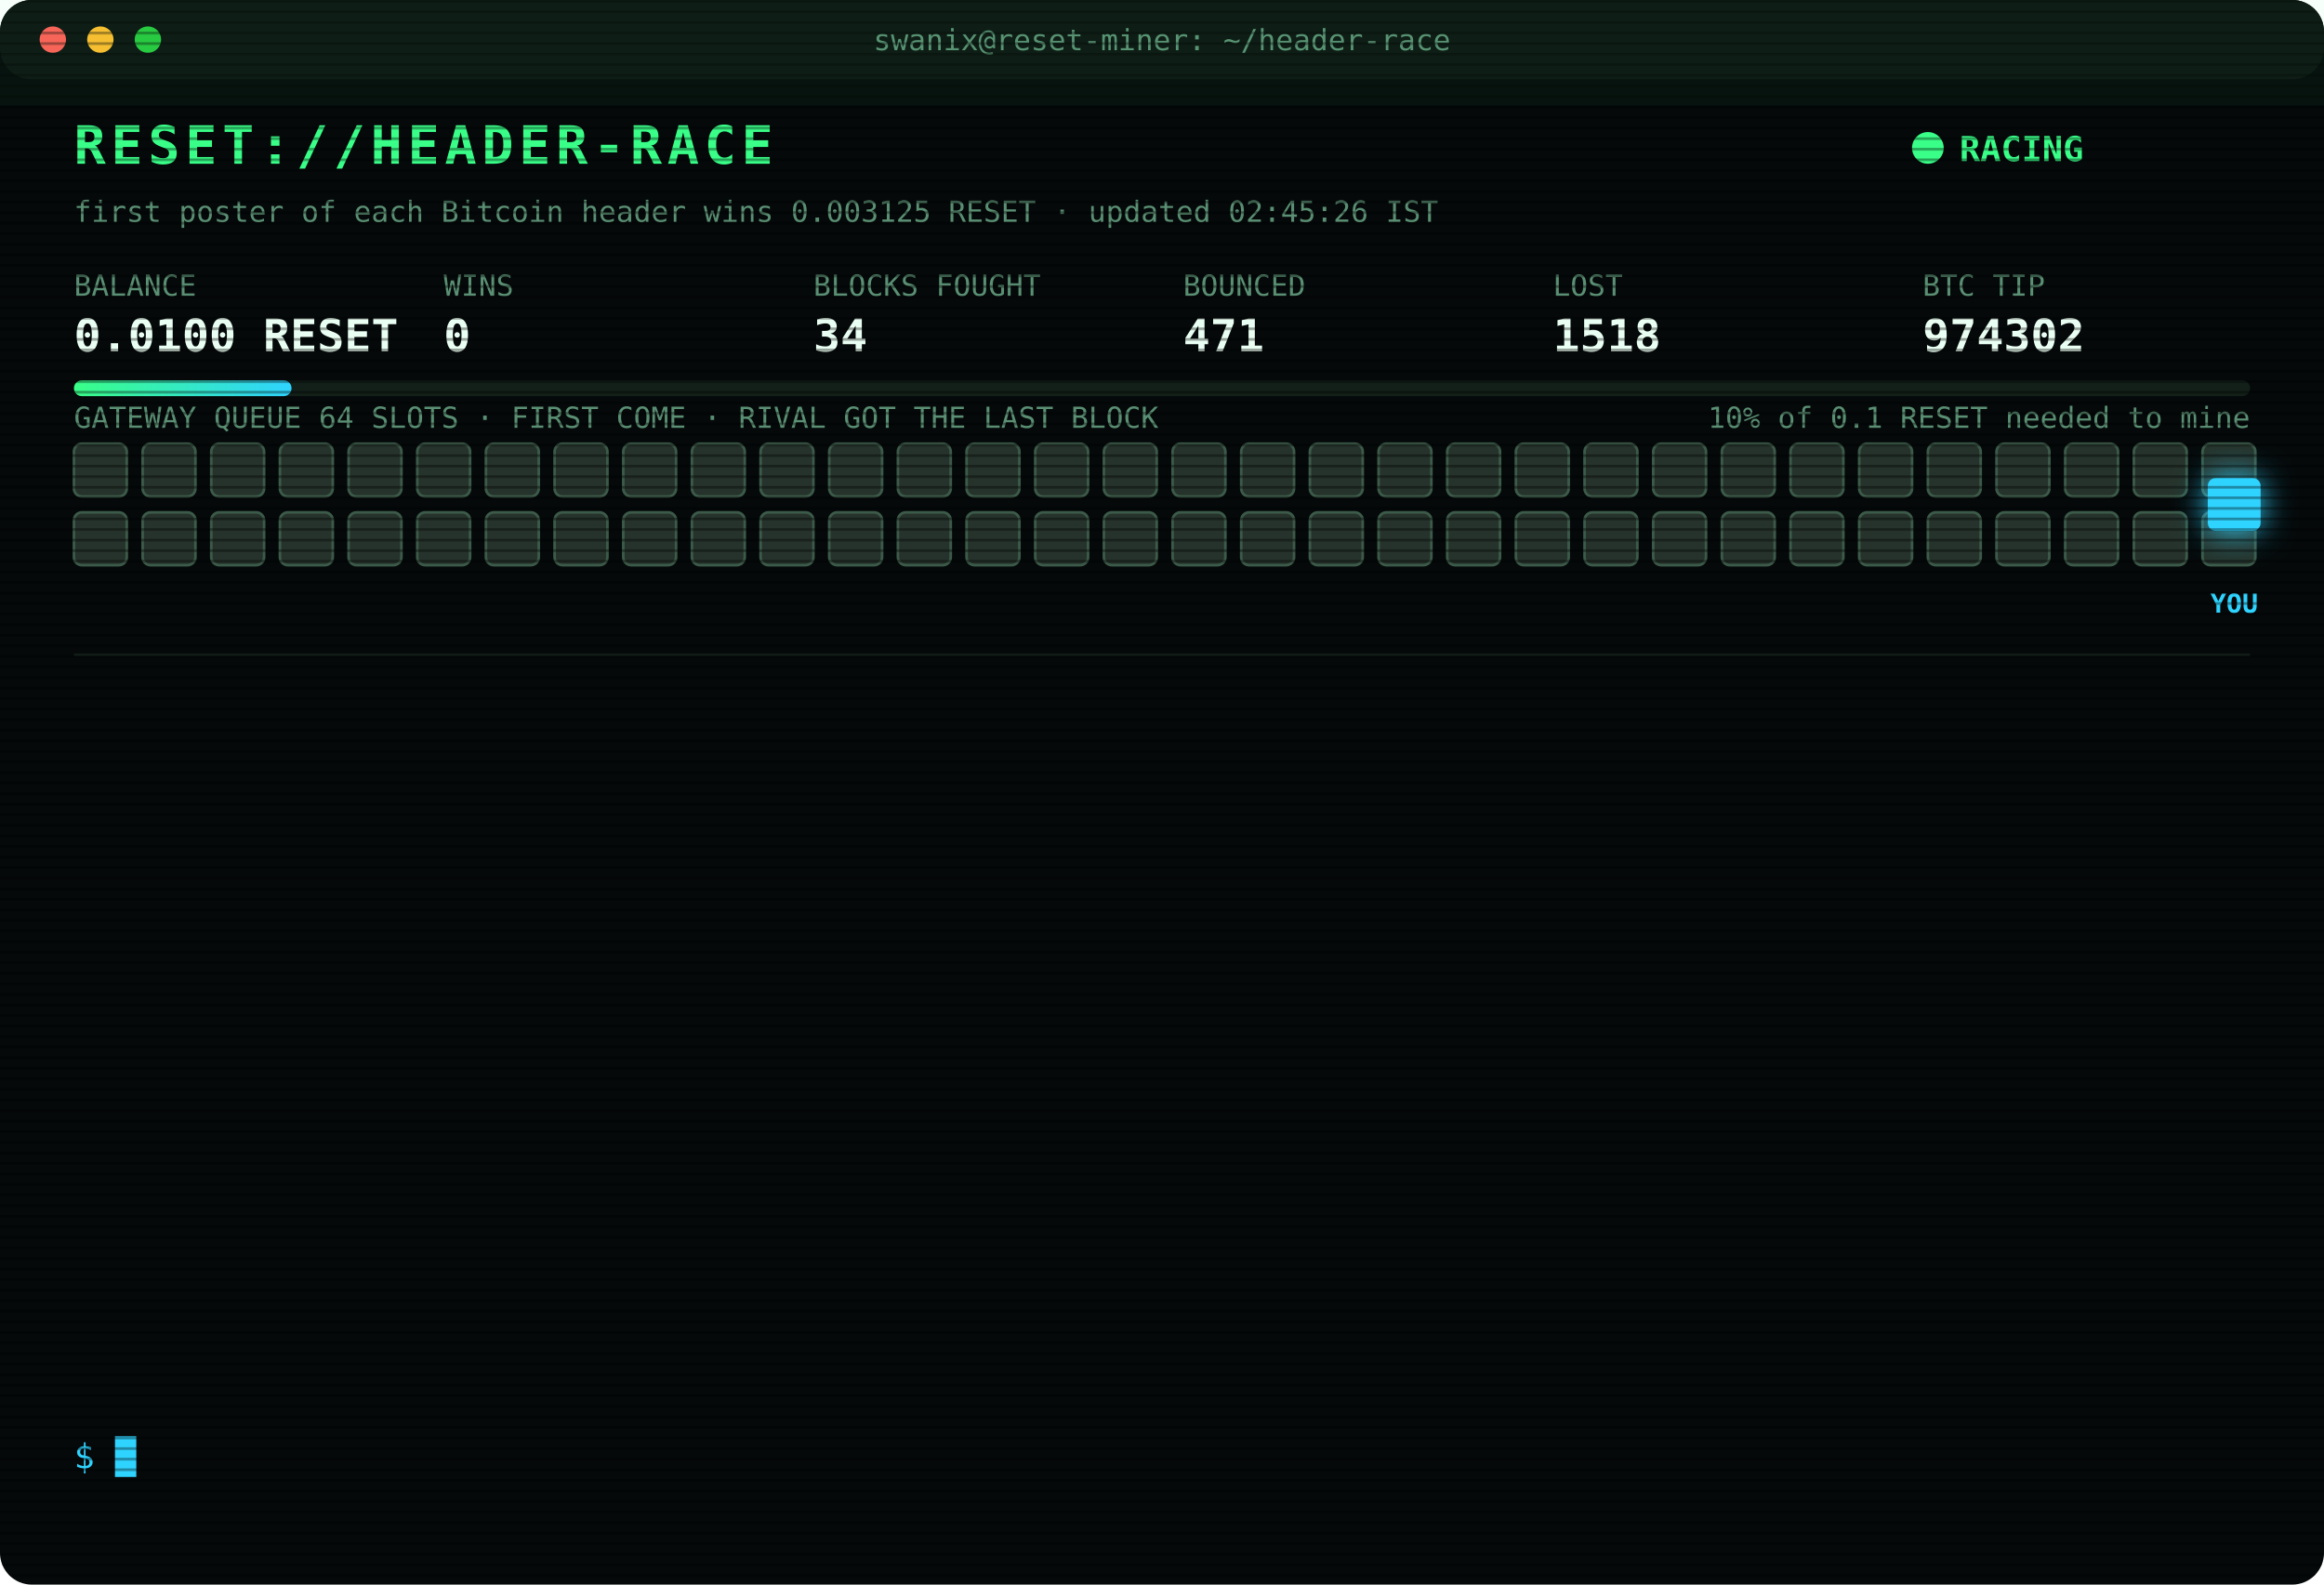
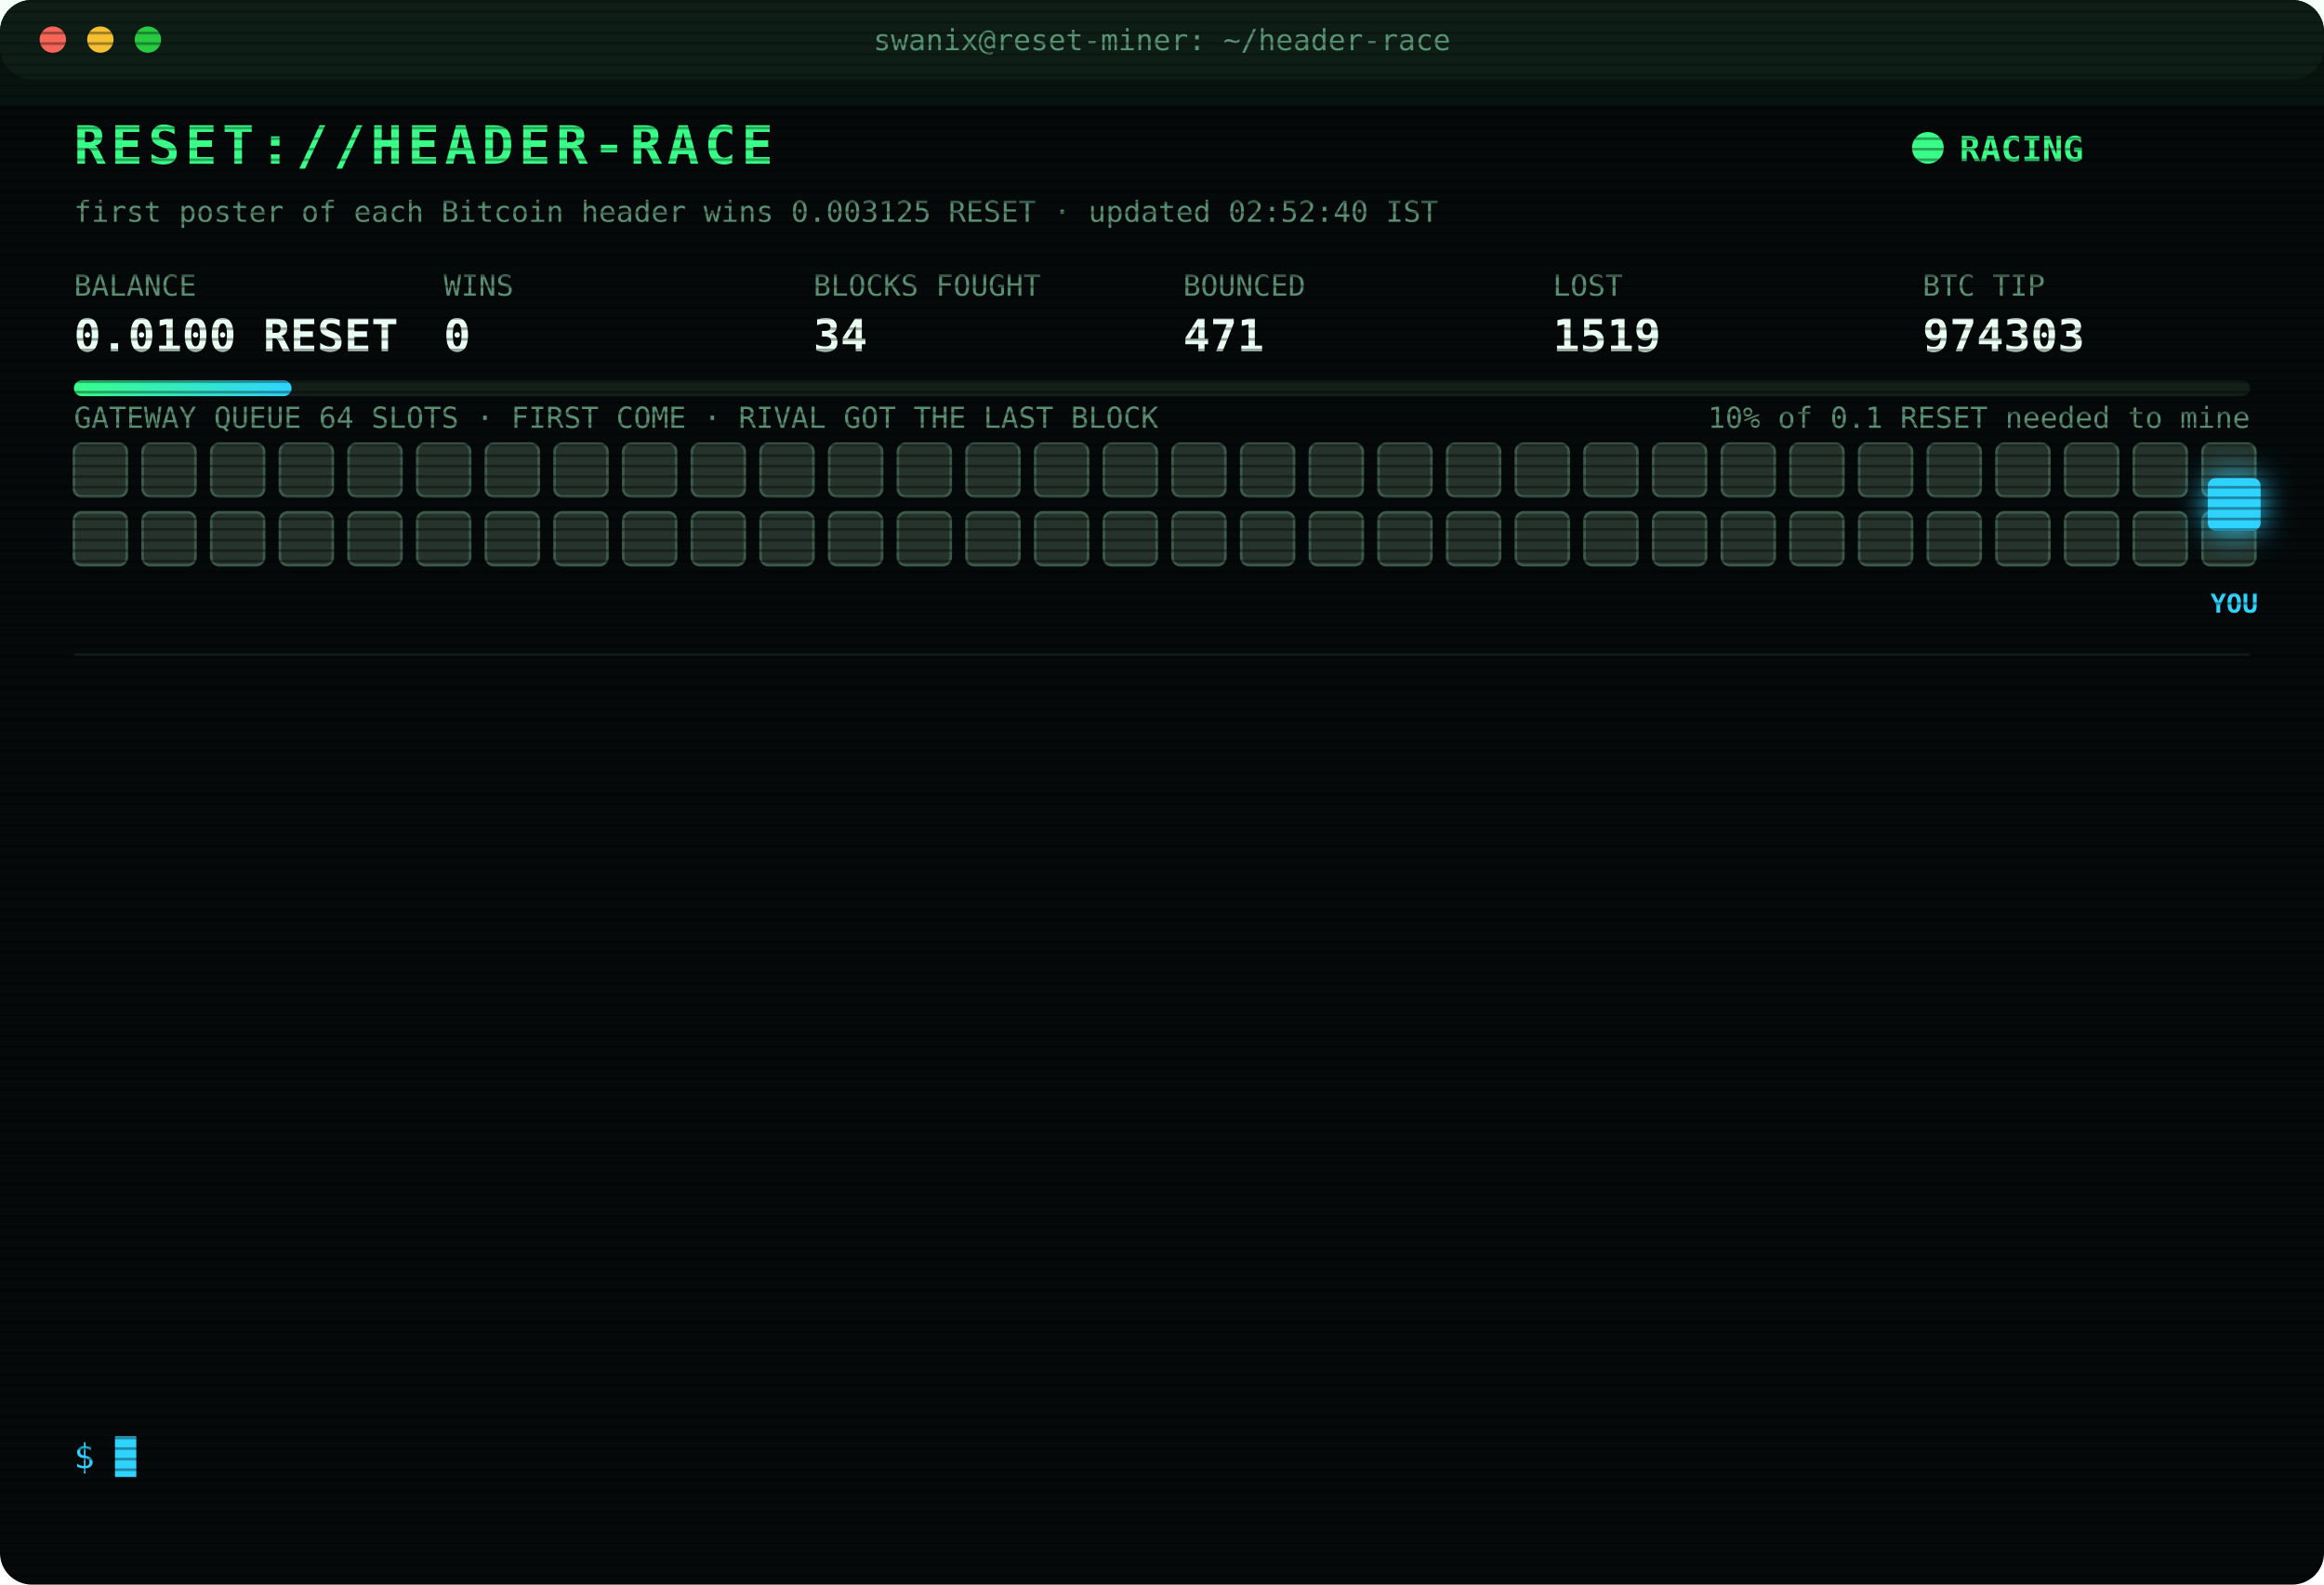
<svg xmlns="http://www.w3.org/2000/svg" width="880" height="600" viewBox="0 0 880 600" font-family="ui-monospace,SFMono-Regular,Menlo,Consolas,monospace">
  <style>
text{font-size:13px;fill:#7CFFB2}
.title{font-size:20px;font-weight:700;fill:#39FF88;letter-spacing:2px;animation:glitch 3s infinite steps(1)}
.sub{fill:#2fd3ff}.k{fill:#5a8f73;font-size:11px}.v{font-size:17px;font-weight:700;fill:#eafff3}
.ts{fill:#3f6b56}.boot{fill:#2fd3ff}.dim{fill:#5a8f73}.bad{fill:#ff4d6d}.warn{fill:#ffd23f}.mag{fill:#ff5cf0}.win{fill:#39FF88;font-weight:700}
.tag{font-size:10px;fill:#2fd3ff;font-weight:700}
.rival{fill:#26332c;stroke:#3c5a49;animation:jam 1.2s infinite alternate}
.idle{fill:#141c18;stroke:#22302a;animation:breathe 4s infinite}
.me{fill:#2fd3ff;filter:drop-shadow(0 0 6px #2fd3ff)}
.hover{animation:nudge 1.1s infinite ease-in-out}.bounce{animation:kick 1.4s infinite}
.ln{opacity:0;animation:in .4s forwards}
.cur{animation:blink 1s infinite steps(1)}
.scan{animation:scan 6s infinite linear}
.led{animation:blink 1.4s infinite}
@keyframes in{from{opacity:0;transform:translateX(-6px)}to{opacity:1;transform:none}}
@keyframes blink{50%{opacity:0}}
@keyframes jam{to{fill:#33463b}}
@keyframes breathe{50%{opacity:.4}}
@keyframes nudge{50%{transform:translateX(-10px)}}
@keyframes kick{0%,100%{transform:none}30%{transform:translateX(-14px)}55%{transform:translateX(10px) translateY(-6px)}}
@keyframes glitch{0%,92%{transform:none}93%{transform:translateX(2px);fill:#ff4d6d}95%{transform:translateX(-2px);fill:#2fd3ff}97%{transform:none}}
@keyframes scan{from{transform:translateY(-40px)}to{transform:translateY(600px)}}
</style>
  <defs>
    <pattern id="sl" width="4" height="4" patternUnits="userSpaceOnUse">
      <rect width="4" height="1" fill="#000" opacity=".35" />
    </pattern>
    <linearGradient id="bar">
      <stop offset="0" stop-color="#39FF88" />
      <stop offset="1" stop-color="#2fd3ff" />
    </linearGradient>
  </defs>
  <rect width="880" height="600" rx="12" fill="#05090a" />
  <rect width="880" height="30" rx="12" fill="#0d1512" />
  <circle cx="20" cy="15" r="5" fill="#ff5f57" />
  <circle cx="38" cy="15" r="5" fill="#febc2e" />
  <circle cx="56" cy="15" r="5" fill="#28c840" />
  <text x="440" y="19" text-anchor="middle" class="k">swanix@reset-miner: ~/header-race</text>
  <text x="28" y="62" class="title">RESET://HEADER-RACE</text>
  <circle class="led" cx="730" cy="56" r="6" fill="#39FF88" />
  <text x="742" y="61" class="win">RACING</text>
-   <text x="28" y="84" class="k">first poster of each Bitcoin header wins 0.003125 RESET · updated 02:45:26 IST</text>
+   <text x="28" y="84" class="k">first poster of each Bitcoin header wins 0.003125 RESET · updated 02:52:40 IST</text>
  <text x="28" y="112" class="k">BALANCE</text>
  <text x="28" y="133" class="v">0.0100 RESET</text>
  <text x="168" y="112" class="k">WINS</text>
  <text x="168" y="133" class="v">0</text>
  <text x="308" y="112" class="k">BLOCKS FOUGHT</text>
  <text x="308" y="133" class="v">34</text>
  <text x="448" y="112" class="k">BOUNCED</text>
  <text x="448" y="133" class="v">471</text>
  <text x="588" y="112" class="k">LOST</text>
-   <text x="588" y="133" class="v">1518</text>
+   <text x="588" y="133" class="v">1519</text>
  <text x="728" y="112" class="k">BTC TIP</text>
-   <text x="728" y="133" class="v">974302</text>
+   <text x="728" y="133" class="v">974303</text>
  <rect x="28" y="144" width="824" height="6" rx="3" fill="#13201a" />
  <rect x="28" y="144" width="82.4" height="6" rx="3" fill="url(#bar)" />
  <text x="852" y="162" text-anchor="end" class="k">10% of 0.1 RESET needed to mine</text>
  <text x="28" y="162" class="k">GATEWAY QUEUE 64 SLOTS · FIRST COME · RIVAL GOT THE LAST BLOCK</text>
  <rect class="rival" x="28" y="168" width="20" height="20" rx="3" style="animation-delay:0.00s" />
  <rect class="rival" x="54" y="168" width="20" height="20" rx="3" style="animation-delay:0.05s" />
  <rect class="rival" x="80" y="168" width="20" height="20" rx="3" style="animation-delay:0.10s" />
  <rect class="rival" x="106" y="168" width="20" height="20" rx="3" style="animation-delay:0.15s" />
  <rect class="rival" x="132" y="168" width="20" height="20" rx="3" style="animation-delay:0.20s" />
  <rect class="rival" x="158" y="168" width="20" height="20" rx="3" style="animation-delay:0.25s" />
  <rect class="rival" x="184" y="168" width="20" height="20" rx="3" style="animation-delay:0.30s" />
  <rect class="rival" x="210" y="168" width="20" height="20" rx="3" style="animation-delay:0.35s" />
  <rect class="rival" x="236" y="168" width="20" height="20" rx="3" style="animation-delay:0.40s" />
  <rect class="rival" x="262" y="168" width="20" height="20" rx="3" style="animation-delay:0.45s" />
  <rect class="rival" x="288" y="168" width="20" height="20" rx="3" style="animation-delay:0.50s" />
  <rect class="rival" x="314" y="168" width="20" height="20" rx="3" style="animation-delay:0.55s" />
  <rect class="rival" x="340" y="168" width="20" height="20" rx="3" style="animation-delay:0.60s" />
  <rect class="rival" x="366" y="168" width="20" height="20" rx="3" style="animation-delay:0.65s" />
  <rect class="rival" x="392" y="168" width="20" height="20" rx="3" style="animation-delay:0.70s" />
  <rect class="rival" x="418" y="168" width="20" height="20" rx="3" style="animation-delay:0.75s" />
  <rect class="rival" x="444" y="168" width="20" height="20" rx="3" style="animation-delay:0.80s" />
  <rect class="rival" x="470" y="168" width="20" height="20" rx="3" style="animation-delay:0.85s" />
  <rect class="rival" x="496" y="168" width="20" height="20" rx="3" style="animation-delay:0.90s" />
  <rect class="rival" x="522" y="168" width="20" height="20" rx="3" style="animation-delay:0.95s" />
  <rect class="rival" x="548" y="168" width="20" height="20" rx="3" style="animation-delay:1.00s" />
  <rect class="rival" x="574" y="168" width="20" height="20" rx="3" style="animation-delay:1.05s" />
  <rect class="rival" x="600" y="168" width="20" height="20" rx="3" style="animation-delay:1.10s" />
  <rect class="rival" x="626" y="168" width="20" height="20" rx="3" style="animation-delay:1.15s" />
  <rect class="rival" x="652" y="168" width="20" height="20" rx="3" style="animation-delay:1.20s" />
  <rect class="rival" x="678" y="168" width="20" height="20" rx="3" style="animation-delay:1.25s" />
  <rect class="rival" x="704" y="168" width="20" height="20" rx="3" style="animation-delay:1.30s" />
  <rect class="rival" x="730" y="168" width="20" height="20" rx="3" style="animation-delay:1.35s" />
  <rect class="rival" x="756" y="168" width="20" height="20" rx="3" style="animation-delay:1.40s" />
  <rect class="rival" x="782" y="168" width="20" height="20" rx="3" style="animation-delay:1.45s" />
  <rect class="rival" x="808" y="168" width="20" height="20" rx="3" style="animation-delay:1.50s" />
  <rect class="rival" x="834" y="168" width="20" height="20" rx="3" style="animation-delay:1.55s" />
  <rect class="rival" x="28" y="194" width="20" height="20" rx="3" style="animation-delay:1.60s" />
  <rect class="rival" x="54" y="194" width="20" height="20" rx="3" style="animation-delay:1.65s" />
  <rect class="rival" x="80" y="194" width="20" height="20" rx="3" style="animation-delay:1.70s" />
  <rect class="rival" x="106" y="194" width="20" height="20" rx="3" style="animation-delay:1.75s" />
  <rect class="rival" x="132" y="194" width="20" height="20" rx="3" style="animation-delay:1.80s" />
  <rect class="rival" x="158" y="194" width="20" height="20" rx="3" style="animation-delay:1.85s" />
  <rect class="rival" x="184" y="194" width="20" height="20" rx="3" style="animation-delay:1.90s" />
  <rect class="rival" x="210" y="194" width="20" height="20" rx="3" style="animation-delay:1.95s" />
  <rect class="rival" x="236" y="194" width="20" height="20" rx="3" style="animation-delay:2.00s" />
  <rect class="rival" x="262" y="194" width="20" height="20" rx="3" style="animation-delay:2.05s" />
  <rect class="rival" x="288" y="194" width="20" height="20" rx="3" style="animation-delay:2.10s" />
  <rect class="rival" x="314" y="194" width="20" height="20" rx="3" style="animation-delay:2.15s" />
  <rect class="rival" x="340" y="194" width="20" height="20" rx="3" style="animation-delay:2.20s" />
  <rect class="rival" x="366" y="194" width="20" height="20" rx="3" style="animation-delay:2.25s" />
  <rect class="rival" x="392" y="194" width="20" height="20" rx="3" style="animation-delay:2.30s" />
  <rect class="rival" x="418" y="194" width="20" height="20" rx="3" style="animation-delay:2.35s" />
  <rect class="rival" x="444" y="194" width="20" height="20" rx="3" style="animation-delay:2.40s" />
  <rect class="rival" x="470" y="194" width="20" height="20" rx="3" style="animation-delay:2.45s" />
  <rect class="rival" x="496" y="194" width="20" height="20" rx="3" style="animation-delay:2.50s" />
  <rect class="rival" x="522" y="194" width="20" height="20" rx="3" style="animation-delay:2.55s" />
  <rect class="rival" x="548" y="194" width="20" height="20" rx="3" style="animation-delay:2.60s" />
  <rect class="rival" x="574" y="194" width="20" height="20" rx="3" style="animation-delay:2.65s" />
  <rect class="rival" x="600" y="194" width="20" height="20" rx="3" style="animation-delay:2.70s" />
  <rect class="rival" x="626" y="194" width="20" height="20" rx="3" style="animation-delay:2.75s" />
  <rect class="rival" x="652" y="194" width="20" height="20" rx="3" style="animation-delay:2.80s" />
  <rect class="rival" x="678" y="194" width="20" height="20" rx="3" style="animation-delay:2.85s" />
  <rect class="rival" x="704" y="194" width="20" height="20" rx="3" style="animation-delay:2.90s" />
  <rect class="rival" x="730" y="194" width="20" height="20" rx="3" style="animation-delay:2.95s" />
  <rect class="rival" x="756" y="194" width="20" height="20" rx="3" style="animation-delay:3.00s" />
  <rect class="rival" x="782" y="194" width="20" height="20" rx="3" style="animation-delay:3.05s" />
  <rect class="rival" x="808" y="194" width="20" height="20" rx="3" style="animation-delay:3.10s" />
  <rect class="rival" x="834" y="194" width="20" height="20" rx="3" style="animation-delay:3.15s" />
  <g class="hover">
    <rect class="me" x="836" y="181" width="20" height="20" rx="3" />
    <text class="tag" x="846" y="232" text-anchor="middle">YOU</text>
  </g>
  <line x1="28" x2="852" y1="248" y2="248" stroke="#13201a" />
  <g class="ln" style="animation-delay:0.40s">
-     <text x="28" y="270" class="ts">01:12:47</text>
-     <text x="104" y="270" class="bad">[LOST] #974290 taken by a rival miner</text>
+     <text x="28" y="270" class="ts">01:22:13</text>
+     <text x="104" y="270" class="bad">[LOST] #974291 taken by a rival miner</text>
  </g>
  <g class="ln" style="animation-delay:0.65s">
-     <text x="28" y="292" class="ts">01:22:13</text>
-     <text x="104" y="292" class="bad">[LOST] #974291 taken by a rival miner</text>
+     <text x="28" y="292" class="ts">01:32:20</text>
+     <text x="104" y="292" class="bad">[LOST] #974292 taken by a rival miner</text>
  </g>
  <g class="ln" style="animation-delay:0.90s">
-     <text x="28" y="314" class="ts">01:32:20</text>
-     <text x="104" y="314" class="bad">[LOST] #974292 taken by a rival miner</text>
+     <text x="28" y="314" class="ts">01:41:53</text>
+     <text x="104" y="314" class="bad">[LOST] #974293 taken by a rival miner</text>
  </g>
  <g class="ln" style="animation-delay:1.15s">
-     <text x="28" y="336" class="ts">01:41:53</text>
-     <text x="104" y="336" class="bad">[LOST] #974293 taken by a rival miner</text>
+     <text x="28" y="336" class="ts">01:52:49</text>
+     <text x="104" y="336" class="bad">[LOST] #974294 taken by a rival miner</text>
  </g>
  <g class="ln" style="animation-delay:1.40s">
-     <text x="28" y="358" class="ts">01:52:49</text>
-     <text x="104" y="358" class="bad">[LOST] #974294 taken by a rival miner</text>
+     <text x="28" y="358" class="ts">02:03:56</text>
+     <text x="104" y="358" class="bad">[LOST] #974295 taken by a rival miner</text>
  </g>
  <g class="ln" style="animation-delay:1.65s">
-     <text x="28" y="380" class="ts">02:03:56</text>
-     <text x="104" y="380" class="bad">[LOST] #974295 taken by a rival miner</text>
+     <text x="28" y="380" class="ts">02:07:05</text>
+     <text x="104" y="380" class="bad">[LOST] #974296 taken by a rival miner</text>
  </g>
  <g class="ln" style="animation-delay:1.90s">
-     <text x="28" y="402" class="ts">02:07:05</text>
-     <text x="104" y="402" class="bad">[LOST] #974296 taken by a rival miner</text>
+     <text x="28" y="402" class="ts">02:08:39</text>
+     <text x="104" y="402" class="bad">[LOST] #974297 taken by a rival miner</text>
  </g>
  <g class="ln" style="animation-delay:2.15s">
-     <text x="28" y="424" class="ts">02:08:39</text>
-     <text x="104" y="424" class="bad">[LOST] #974297 taken by a rival miner</text>
+     <text x="28" y="424" class="ts">02:10:40</text>
+     <text x="104" y="424" class="dim">[STINT END] calls 758 · wins 0</text>
  </g>
  <g class="ln" style="animation-delay:2.40s">
-     <text x="28" y="446" class="ts">02:10:40</text>
-     <text x="104" y="446" class="dim">[STINT END] calls 758 · wins 0</text>
+     <text x="28" y="446" class="ts">02:15:26</text>
+     <text x="104" y="446" class="boot">[BOOT] racer v3 online · 3 feeds · stint 340m</text>
  </g>
  <g class="ln" style="animation-delay:2.65s">
-     <text x="28" y="468" class="ts">02:15:26</text>
-     <text x="104" y="468" class="boot">[BOOT] racer v3 online · 3 feeds · stint 340m</text>
+     <text x="28" y="468" class="ts">02:17:26</text>
+     <text x="104" y="468" class="bad">[LOST] #974299 taken by a rival miner</text>
  </g>
  <g class="ln" style="animation-delay:2.90s">
-     <text x="28" y="490" class="ts">02:17:26</text>
-     <text x="104" y="490" class="bad">[LOST] #974299 taken by a rival miner</text>
+     <text x="28" y="490" class="ts">02:33:39</text>
+     <text x="104" y="490" class="bad">[LOST] #974300 taken by a rival miner</text>
  </g>
  <g class="ln" style="animation-delay:3.15s">
-     <text x="28" y="512" class="ts">02:33:39</text>
-     <text x="104" y="512" class="bad">[LOST] #974300 taken by a rival miner</text>
+     <text x="28" y="512" class="ts">02:35:03</text>
+     <text x="104" y="512" class="bad">[LOST] #974301 taken by a rival miner</text>
  </g>
  <g class="ln" style="animation-delay:3.40s">
-     <text x="28" y="534" class="ts">02:35:03</text>
-     <text x="104" y="534" class="bad">[LOST] #974301 taken by a rival miner</text>
+     <text x="28" y="534" class="ts">02:52:40</text>
+     <text x="104" y="534" class="bad">[LOST] #974303 taken by a rival miner</text>
  </g>
  <text x="28" y="556" class="sub">$ <tspan class="cur">█</tspan>
  </text>
  <rect width="880" height="600" rx="12" fill="url(#sl)" pointer-events="none" />
  <rect class="scan" width="880" height="40" fill="#39FF88" opacity=".04" />
</svg>
